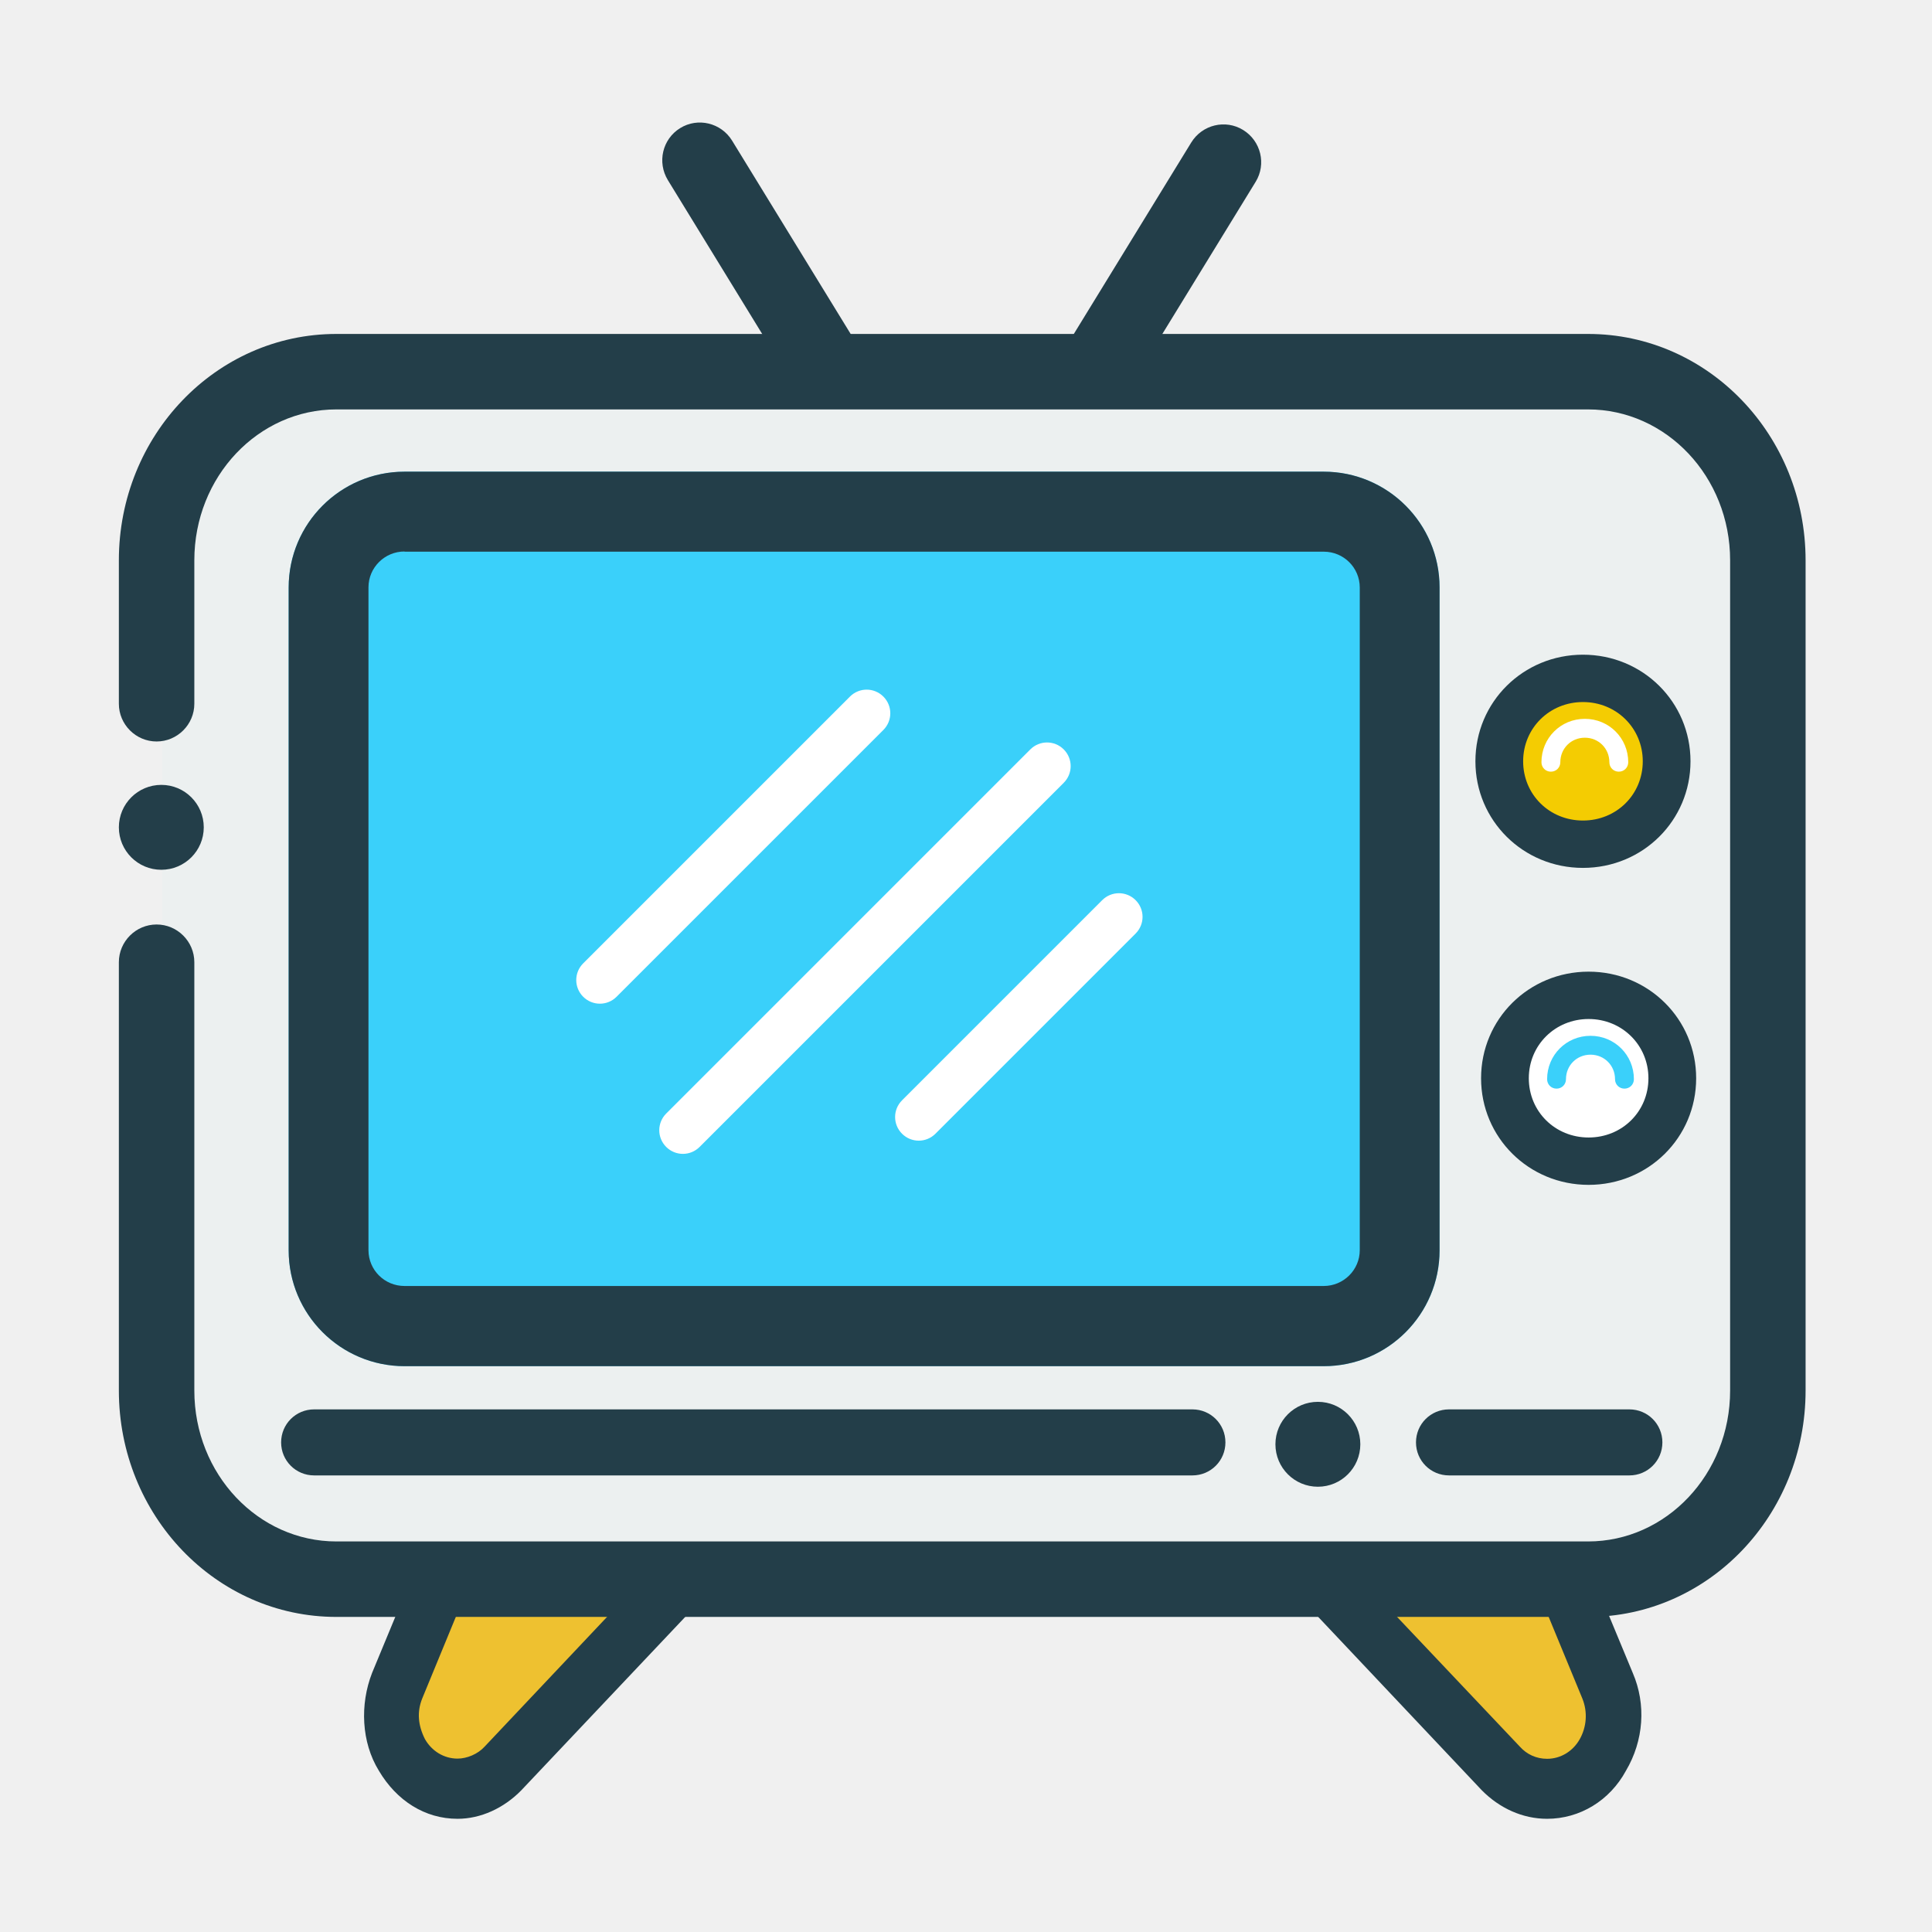
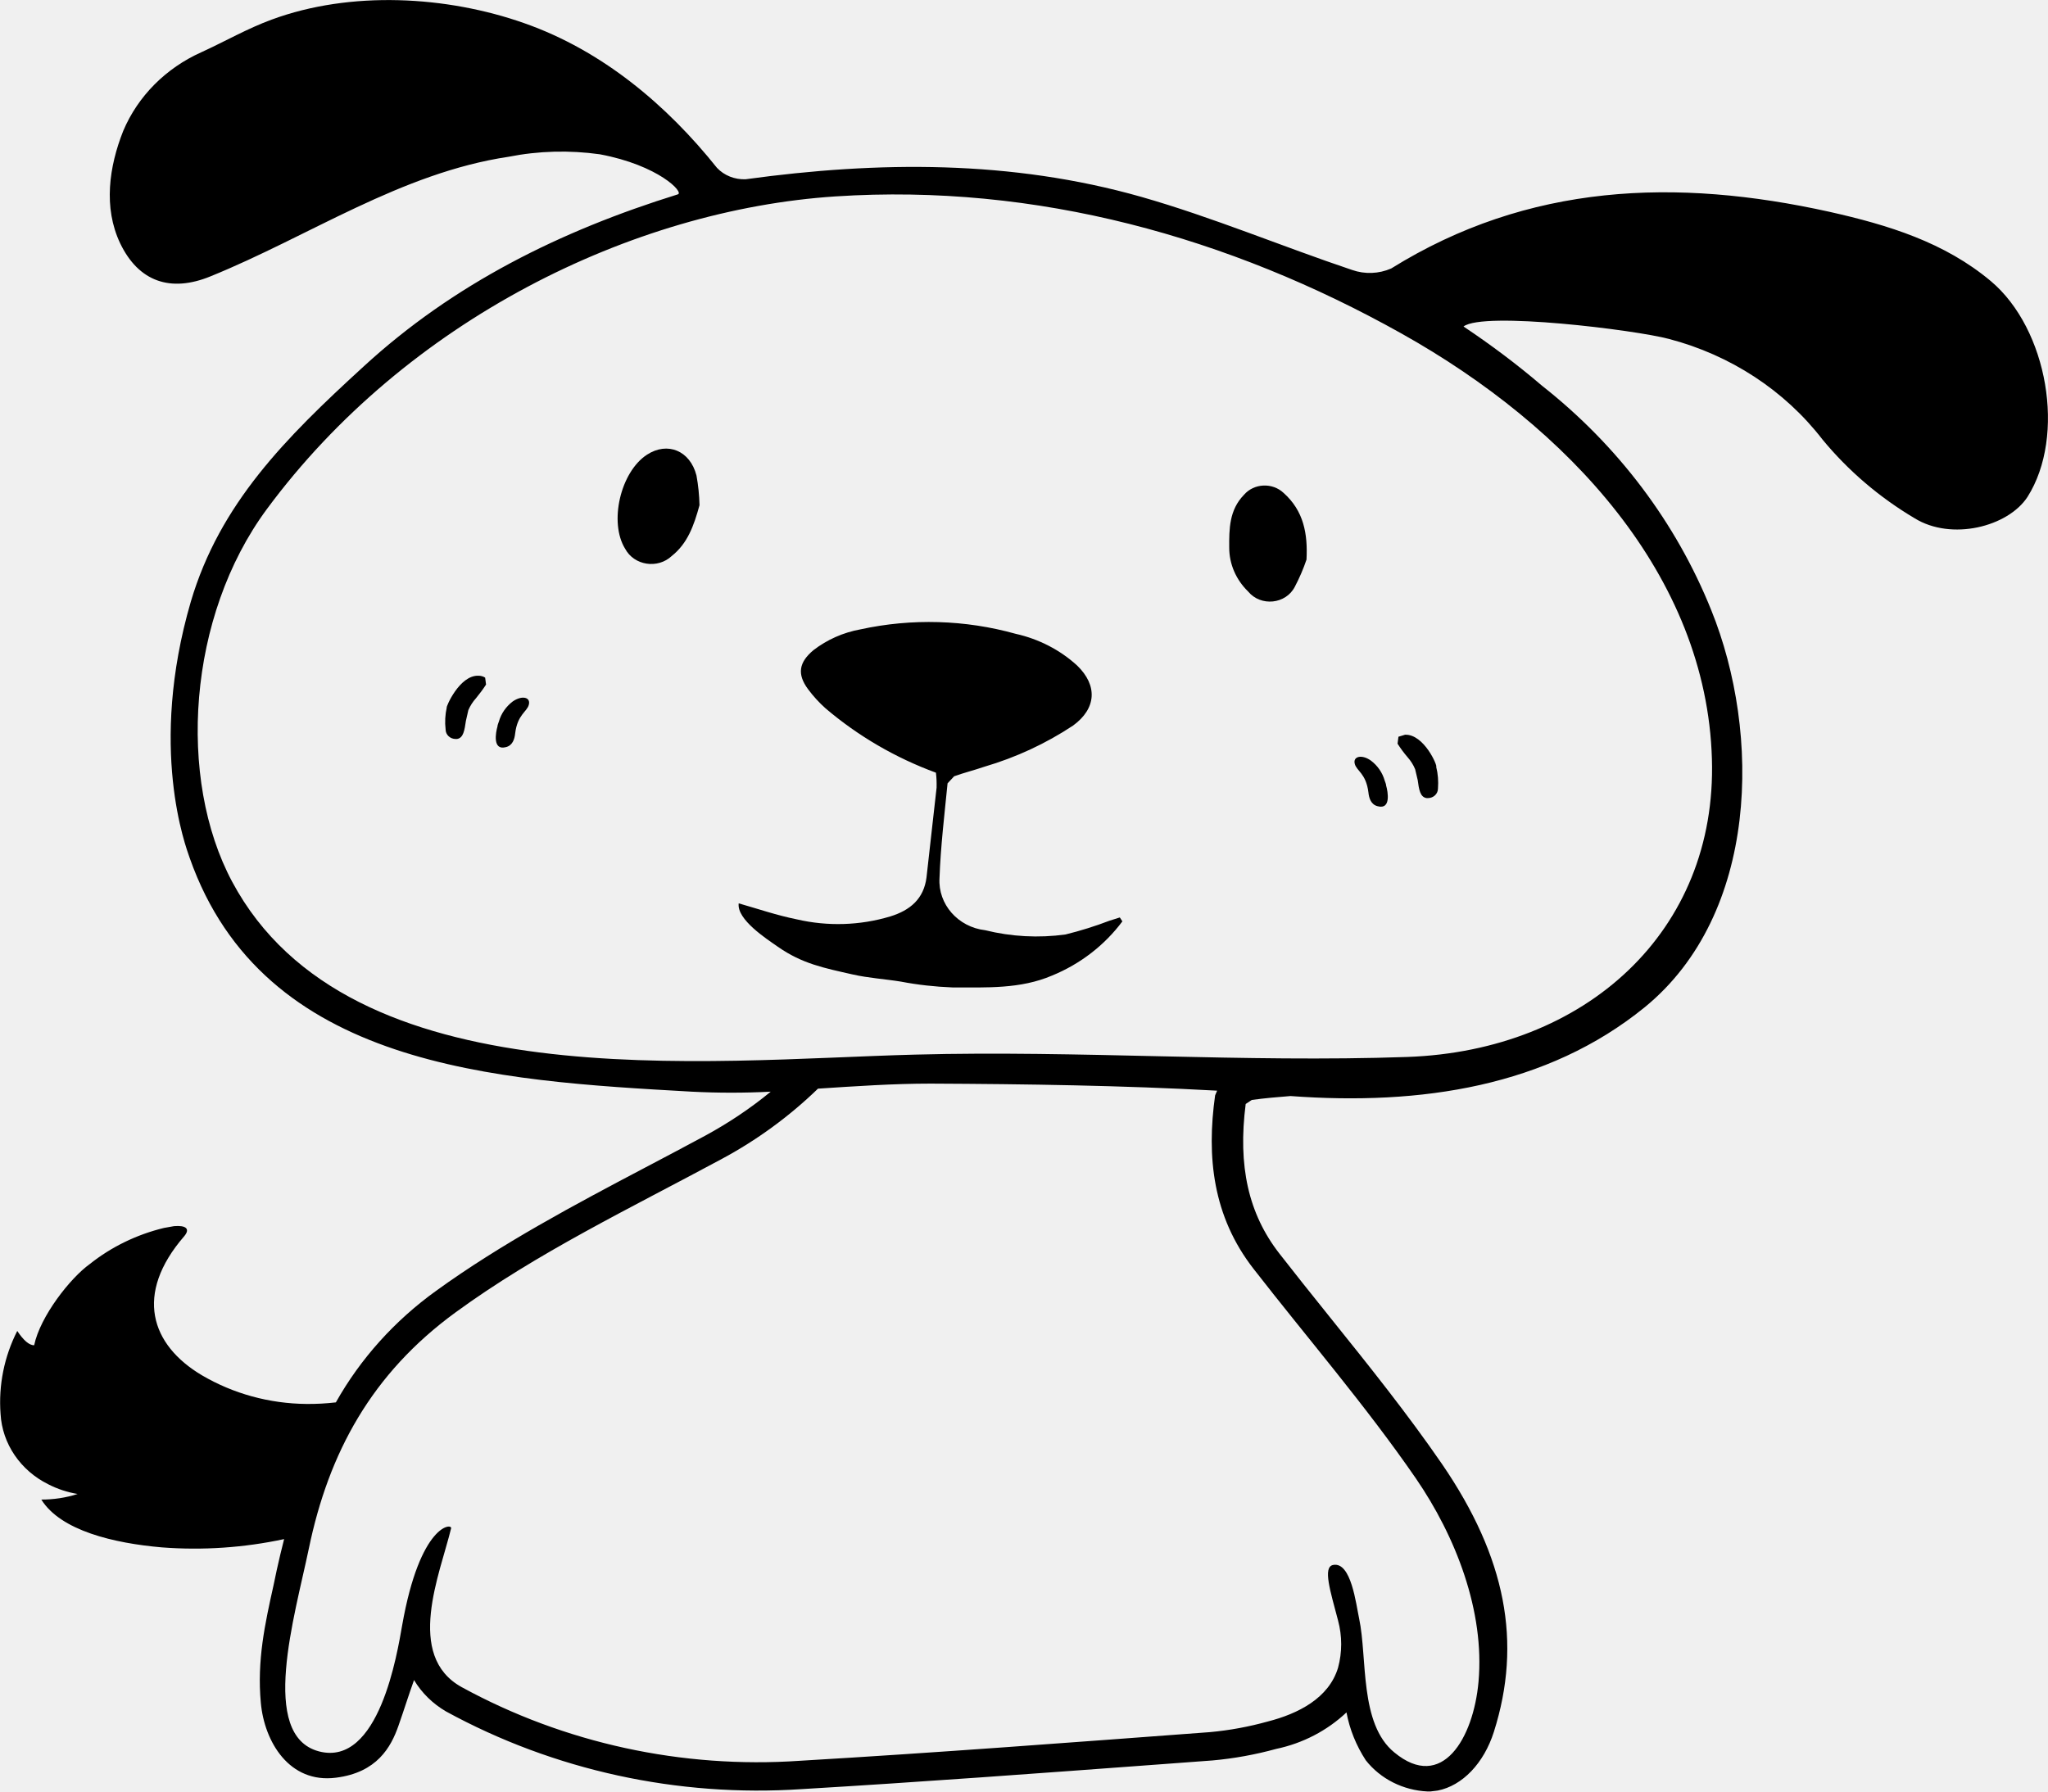
- <svg xmlns="http://www.w3.org/2000/svg" t="1720753790587" class="icon" viewBox="0 0 1024 1024" version="1.1" p-id="6691" width="32" height="32">
-   <path d="M524 327.1c-5.8 9.4-18.1 12.4-27.5 6.6-9.4-5.8-12.4-18.1-6.6-27.5L631.4 75.5c5.8-9.4 18.1-12.4 27.5-6.6s12.4 18.1 6.6 27.5L524 327.1z" fill="#233E49" p-id="6692" />
-   <path d="M495.4 326.1c5.8 9.4 18.1 12.4 27.5 6.6 9.4-5.8 12.4-18.1 6.6-27.5L388 74.5c-5.8-9.4-18.1-12.4-27.5-6.6S348.2 86 354 95.5l141.4 230.6z" fill="#233E49" p-id="6693" />
-   <path d="M854 893.6L797.3 756H627l171 181.6c6.5 7.2 15.1 10.4 24.4 10.4 25.1 0 41.7-28.8 31.6-54.4" fill="#EEC130" p-id="6694" />
-   <path d="M820 964c-13 0-25.2-5.6-34.6-15.1l-170.8-181c-4.3-4.8-5.8-11.2-3.6-17.5 2.2-6.4 7.2-10.4 13.7-10.4h170.8c5.8 0 10.8 4 13 9.6l56.9 137.1c7.2 16.7 5.8 35.9-3.6 51.8-8.6 15.9-24.5 25.5-41.8 25.5zM660.7 772.7l144.9 153.1c3.6 4 8.6 6.4 14.4 6.4 7.2 0 13.7-4 17.3-10.4 3.6-6.4 4.3-14.3 1.4-21.5l-52.6-127.5H660.7z" fill="#233E49" p-id="6695" />
-   <path d="M275.7 767H446L275 948.6c-6.5 7.2-15.1 10.4-24.4 10.4-25.1 0-41.7-28.8-31.6-54.4L275.7 767z" fill="#EEC130" p-id="6696" />
-   <path d="M242.5 964c-17.3 0-32.3-9.6-41.7-25.5-9.3-15.1-10.1-35.1-3.6-51.8L254 749.6c2.2-5.6 7.2-9.6 12.9-9.6h170.4c5.8 0 11.5 4 13.7 10.4 2.2 6.4 0.7 12.8-3.6 17.5l-171.1 181c-9.3 9.5-21.5 15.1-33.8 15.1z m33.8-191.3l-52.5 127.5c-2.9 7.2-2.2 14.3 1.4 21.5 3.6 6.4 10.1 10.4 17.3 10.4 5 0 10.8-2.4 14.4-6.4l144.5-153.1H276.3z" fill="#233E49" p-id="6697" />
-   <path d="M186 193h653c55.2 0 100 44.8 100 100v440c0 55.2-44.8 100-100 100H186c-55.2 0-100-44.8-100-100V293c0-55.2 44.8-100 100-100z" fill="#ECF0F0" p-id="6698" />
-   <path d="M103 373c0 11-9 20-20 20s-20-9-20-20v-76c0-66.1 51.4-120 115.3-120h663.4c63.9 0 115.3 53.9 115.3 120v440c0 66.1-51.4 120-115.3 120H178.3C114.4 857 63 803.1 63 737V510c0-11 9-20 20-20s20 9 20 20v227c0 44.4 33.9 80 75.3 80h663.4c41.4 0 75.3-35.6 75.3-80V297c0-44.4-33.9-80-75.3-80H178.3c-41.4 0-75.3 35.6-75.3 80v76z" fill="#233E49" p-id="6699" />
-   <path d="M884 403.5c0 24.8-19.7 44.5-44.5 44.5S795 428.3 795 403.5s19.7-44.5 44.5-44.5 44.5 19.7 44.5 44.5" fill="#F4CC02" p-id="6700" />
-   <path d="M839 460c-31.7 0-57-25.1-57-56.5s25.3-56.5 57-56.5 57 25.1 57 56.5-25.3 56.5-57 56.5z m0-87.9c-17.7 0-31.7 13.8-31.7 31.4s13.9 31.4 31.7 31.4 31.7-13.8 31.7-31.4-14-31.4-31.7-31.4z" fill="#233E49" p-id="6701" />
-   <path d="M827 404c0 2.8-2.2 5-5 5s-5-2.2-5-5c0-12.8 10.2-23 23-23s23 10.2 23 23c0 2.8-2.2 5-5 5s-5-2.2-5-5c0-7.3-5.7-13-13-13s-13 5.7-13 13zM887 571.5c0 24.8-19.7 44.5-44.5 44.5S798 596.3 798 571.5s19.7-44.5 44.5-44.5 44.5 19.7 44.5 44.5" fill="#FFFFFF" p-id="6702" />
-   <path d="M842 628c-31.7 0-57-25.1-57-56.5s25.3-56.5 57-56.5 57 25.1 57 56.5-25.3 56.5-57 56.5z m0-87.9c-17.7 0-31.7 13.8-31.7 31.4s13.9 31.4 31.7 31.4 31.7-13.8 31.7-31.4-14-31.4-31.7-31.4z" fill="#233E49" p-id="6703" />
-   <path d="M830 572c0 2.8-2.2 5-5 5s-5-2.2-5-5c0-12.8 10.2-23 23-23s23 10.2 23 23c0 2.8-2.2 5-5 5s-5-2.2-5-5c0-7.3-5.7-13-13-13s-13 5.7-13 13zM214.4 250h487.2c33.9 0 61.4 27.5 61.4 61.4v351.3c0 33.9-27.5 61.4-61.4 61.4H214.4c-33.9 0-61.4-27.5-61.4-61.4V311.4c0-33.9 27.5-61.4 61.4-61.4z" fill="#3AD0FA" p-id="6704" />
-   <path d="M214.4 292.3c-10.5 0-19.1 8.5-19.1 19v351.3c0 10.5 8.5 19 19.1 19h487.2c10.5 0 19.1-8.5 19.1-19V311.4c0-10.5-8.5-19-19.1-19H214.4z m0-42.3h487.2c33.9 0 61.4 27.5 61.4 61.4v351.3c0 33.9-27.5 61.4-61.4 61.4H214.4c-33.9 0-61.4-27.5-61.4-61.4V311.4c0-33.9 27.5-61.4 61.4-61.4z" fill="#233E49" p-id="6705" />
-   <path d="M370.8 607.9c-4.9 4.9-12.8 4.9-17.7 0-4.9-4.9-4.9-12.8 0-17.7l193-193c4.9-4.9 12.8-4.9 17.7 0 4.9 4.9 4.9 12.8 0 17.7l-193 193z" fill="#FFFFFF" p-id="6706" />
-   <path d="M326.8 528.3c-4.9 4.9-12.8 4.9-17.7 0-4.9-4.9-4.9-12.8 0-17.7l141.4-141.4c4.9-4.9 12.8-4.9 17.7 0 4.9 4.9 4.9 12.8 0 17.7L326.8 528.3z" fill="#FFFFFF" p-id="6707" />
-   <path d="M495.8 600.9c-4.9 4.9-12.8 4.9-17.7 0s-4.9-12.8 0-17.7l106.1-106.1c4.9-4.9 12.8-4.9 17.7 0s4.9 12.8 0 17.7L495.8 600.9z" fill="#FFFFFF" p-id="6708" />
-   <path d="M85.5 438.5m-22.5 0a22.5 22.5 0 1 0 45 0 22.5 22.5 0 1 0-45 0Z" fill="#233E49" p-id="6709" />
-   <path d="M166.5 782c-9.7 0-17.5-7.8-17.5-17.5s7.8-17.5 17.5-17.5H632c9.7 0 17.5 7.8 17.5 17.5S641.7 782 632 782H166.5z m601.5 0c-9.7 0-17.5-7.8-17.5-17.5S758.3 747 768 747h95.6c9.7 0 17.5 7.8 17.5 17.5s-7.8 17.5-17.5 17.5H768z" fill="#233E49" p-id="6710" />
-   <path d="M698.5 765.5m-22.5 0a22.5 22.5 0 1 0 45 0 22.5 22.5 0 1 0-45 0Z" fill="#233E49" p-id="6711" />
+ <svg xmlns="http://www.w3.org/2000/svg" fill="none" version="1.1" width="18.287" height="16" viewBox="0 0 18.287 16">
+   <g>
+     <g>
+       <path d="M17.778,2.512C18.284,2.939,18.45,3.892,18.104,4.438C17.93,4.705,17.425,4.833,17.095,4.628C16.78,4.441,16.502,4.203,16.273,3.925C15.935,3.487,15.452,3.171,14.902,3.027C14.603,2.947,13.247,2.779,13.068,2.916C13.312,3.079,13.547,3.255,13.769,3.445C14.446,3.978,14.966,4.668,15.28,5.449C15.726,6.552,15.706,8.162,14.686,8.996C13.815,9.704,12.689,9.875,11.523,9.789C11.409,9.798,11.291,9.808,11.177,9.824C11.177,9.824,11.123,9.86,11.123,9.86C11.052,10.414,11.147,10.84,11.424,11.196C11.564,11.376,11.709,11.557,11.851,11.734L11.879,11.769C12.223,12.197,12.569,12.629,12.877,13.077C13.446,13.909,13.593,14.668,13.339,15.468C13.25,15.748,13.058,15.949,12.837,15.992C12.837,15.992,12.772,16,12.772,16L12.747,16C12.529,15.99,12.326,15.888,12.195,15.721C12.11,15.59,12.051,15.445,12.023,15.294C11.85,15.457,11.633,15.57,11.395,15.62C11.209,15.671,11.018,15.706,10.826,15.723L10.354,15.758C9.299,15.836,8.222,15.916,7.159,15.979C6.051,16.053,4.946,15.812,3.982,15.285C3.864,15.216,3.766,15.12,3.697,15.005C3.648,15.141,3.606,15.277,3.558,15.413C3.491,15.605,3.366,15.831,3,15.877C2.582,15.931,2.36,15.554,2.329,15.208C2.294,14.829,2.366,14.502,2.443,14.156L2.471,14.023C2.492,13.928,2.514,13.835,2.537,13.746C2.179,13.823,1.81,13.848,1.445,13.82C1.017,13.783,0.542,13.671,0.369,13.393C0.479,13.393,0.589,13.377,0.693,13.343C0.602,13.328,0.514,13.299,0.432,13.257C0.183,13.134,0.02,12.895,0.005,12.628C-0.014,12.373,0.037,12.117,0.154,11.887Q0.239,12.015,0.305,12.015C0.359,11.756,0.628,11.414,0.801,11.29C0.994,11.136,1.221,11.026,1.464,10.967C1.464,10.967,1.554,10.951,1.554,10.951C1.659,10.942,1.702,10.974,1.644,11.042C1.198,11.558,1.345,12.011,1.803,12.283C2.084,12.448,2.406,12.536,2.736,12.539C2.824,12.54,2.911,12.535,2.999,12.525C3.218,12.135,3.524,11.795,3.895,11.528C4.477,11.107,5.134,10.758,5.768,10.424L5.791,10.412C5.96,10.323,6.13,10.233,6.297,10.143C6.505,10.03,6.701,9.899,6.882,9.75C6.647,9.762,6.412,9.762,6.177,9.75C4.418,9.651,2.353,9.533,1.694,7.663C1.661,7.567,1.322,6.682,1.704,5.373C1.963,4.499,2.545,3.915,3.247,3.273C4.05,2.535,5.003,2.062,6.052,1.736C6.112,1.72,5.881,1.476,5.356,1.378C5.085,1.34,4.81,1.347,4.542,1.4C3.58,1.544,2.762,2.11,1.88,2.468C1.522,2.615,1.237,2.515,1.073,2.173C0.921,1.853,0.974,1.488,1.1,1.17C1.231,0.859,1.481,0.608,1.799,0.466C2.009,0.37,2.208,0.255,2.426,0.175C3.13,-0.085,3.988,-0.038,4.684,0.208C5.38,0.453,5.955,0.939,6.402,1.499C6.467,1.568,6.561,1.605,6.658,1.601C7.847,1.438,9.031,1.429,10.19,1.758C10.827,1.94,11.445,2.2,12.073,2.411C12.187,2.451,12.312,2.446,12.422,2.398C13.647,1.636,14.967,1.588,16.337,1.892C16.858,2.009,17.363,2.163,17.778,2.512ZM11.193,11.332C10.828,10.863,10.773,10.33,10.85,9.783C10.85,9.783,10.868,9.741,10.868,9.741C10.014,9.694,9.17,9.682,8.309,9.678C7.977,9.678,7.641,9.701,7.304,9.723C7.048,9.971,6.757,10.184,6.439,10.354C5.632,10.789,4.793,11.191,4.068,11.721C3.317,12.269,2.935,12.976,2.758,13.829C2.632,14.435,2.31,15.5,2.848,15.642C3.386,15.783,3.548,14.759,3.591,14.516C3.751,13.608,4.04,13.602,4.028,13.65C3.93,14.055,3.612,14.788,4.124,15.069C5.039,15.569,6.09,15.798,7.142,15.726C8.363,15.654,9.584,15.561,10.804,15.47C10.979,15.454,11.152,15.422,11.321,15.375C11.59,15.306,11.866,15.168,11.948,14.894C11.985,14.757,11.985,14.612,11.948,14.474C11.879,14.211,11.809,13.995,11.904,13.977C12.065,13.946,12.108,14.326,12.136,14.456C12.211,14.808,12.136,15.396,12.451,15.652C12.877,16.004,13.157,15.524,13.202,15.02C13.258,14.39,12.999,13.723,12.642,13.203C12.195,12.554,11.678,11.956,11.193,11.332ZM15.286,6.778C15.238,5.142,14.005,3.813,12.513,2.978C10.977,2.118,9.255,1.637,7.462,1.754C5.642,1.873,3.626,2.864,2.382,4.548C1.675,5.505,1.581,6.954,2.073,7.875C3.121,9.834,6.304,9.467,8.171,9.419C9.637,9.38,11.1,9.491,12.564,9.44C14.158,9.384,15.333,8.318,15.286,6.778Z" fill="#000000" fill-opacity="1" />
+     </g>
+     <g>
+       <path d="M9.907,8.223C9.779,8.272,9.648,8.313,9.514,8.346C9.275,8.379,9.031,8.366,8.797,8.308C8.554,8.28,8.375,8.076,8.389,7.843C8.399,7.561,8.433,7.279,8.461,6.996C8.461,6.996,8.52,6.933,8.52,6.933C8.609,6.901,8.699,6.879,8.789,6.848C9.072,6.765,9.339,6.641,9.582,6.48C9.79,6.328,9.803,6.123,9.618,5.944C9.466,5.805,9.276,5.707,9.07,5.661C8.619,5.535,8.142,5.521,7.683,5.621C7.529,5.649,7.385,5.713,7.263,5.807C7.133,5.916,7.116,6.021,7.215,6.155C7.261,6.217,7.313,6.274,7.371,6.326C7.661,6.573,7.995,6.768,8.357,6.901C8.363,6.946,8.364,6.99,8.363,7.035C8.334,7.302,8.302,7.568,8.273,7.836C8.249,8.027,8.128,8.13,7.949,8.185C7.679,8.266,7.391,8.275,7.115,8.211C6.936,8.175,6.768,8.117,6.596,8.068C6.577,8.213,6.846,8.386,6.946,8.456C7.164,8.608,7.357,8.645,7.613,8.703C7.753,8.735,7.902,8.744,8.044,8.767C8.195,8.796,8.35,8.813,8.504,8.819C8.811,8.819,9.111,8.834,9.394,8.713C9.646,8.61,9.863,8.442,10.022,8.229L9.999,8.194L9.907,8.223ZM5.777,4.061C5.54,4.215,5.436,4.666,5.582,4.901C5.662,5.051,5.873,5.084,5.999,4.965C6.138,4.854,6.195,4.699,6.246,4.512C6.244,4.423,6.235,4.335,6.219,4.247C6.162,4.024,5.96,3.942,5.777,4.061ZM11.461,4.402C11.361,4.308,11.197,4.316,11.108,4.419C10.975,4.555,10.975,4.726,10.976,4.892C10.976,5.038,11.037,5.178,11.144,5.282C11.257,5.42,11.482,5.397,11.562,5.24C11.603,5.162,11.638,5.081,11.666,4.998C11.678,4.769,11.642,4.563,11.461,4.402ZM12.097,6.822C12.113,6.886,12.198,6.907,12.219,7.078C12.224,7.127,12.241,7.187,12.303,7.201C12.422,7.232,12.393,7.071,12.377,7.016C12.377,7.001,12.368,6.986,12.364,6.971C12.344,6.901,12.301,6.838,12.241,6.793C12.16,6.735,12.079,6.755,12.097,6.822ZM12.546,6.562C12.546,6.562,12.487,6.58,12.487,6.58C12.487,6.58,12.479,6.642,12.479,6.642C12.506,6.684,12.535,6.724,12.568,6.762C12.597,6.795,12.62,6.831,12.636,6.87C12.636,6.87,12.659,6.967,12.659,6.967C12.67,7.047,12.679,7.12,12.739,7.128L12.75,7.128C12.8,7.128,12.84,7.09,12.84,7.042C12.845,6.977,12.84,6.911,12.824,6.848C12.839,6.845,12.717,6.556,12.546,6.562ZM4.722,6.294C4.706,6.358,4.621,6.38,4.6,6.55C4.595,6.599,4.578,6.659,4.516,6.673C4.397,6.704,4.426,6.543,4.442,6.488C4.442,6.474,4.451,6.458,4.455,6.443C4.475,6.373,4.518,6.311,4.578,6.265C4.662,6.207,4.74,6.227,4.722,6.294ZM4.273,6.035C4.294,6.035,4.315,6.041,4.332,6.052C4.332,6.052,4.34,6.114,4.34,6.114C4.313,6.156,4.283,6.196,4.251,6.235C4.222,6.267,4.199,6.303,4.182,6.342C4.182,6.342,4.16,6.439,4.16,6.439C4.148,6.519,4.139,6.592,4.08,6.6L4.069,6.6C4.019,6.6,3.979,6.562,3.979,6.515C3.971,6.449,3.975,6.383,3.989,6.319C3.98,6.319,4.102,6.028,4.273,6.035Z" fill="#000000" fill-opacity="1" />
+     </g>
+   </g>
</svg>
